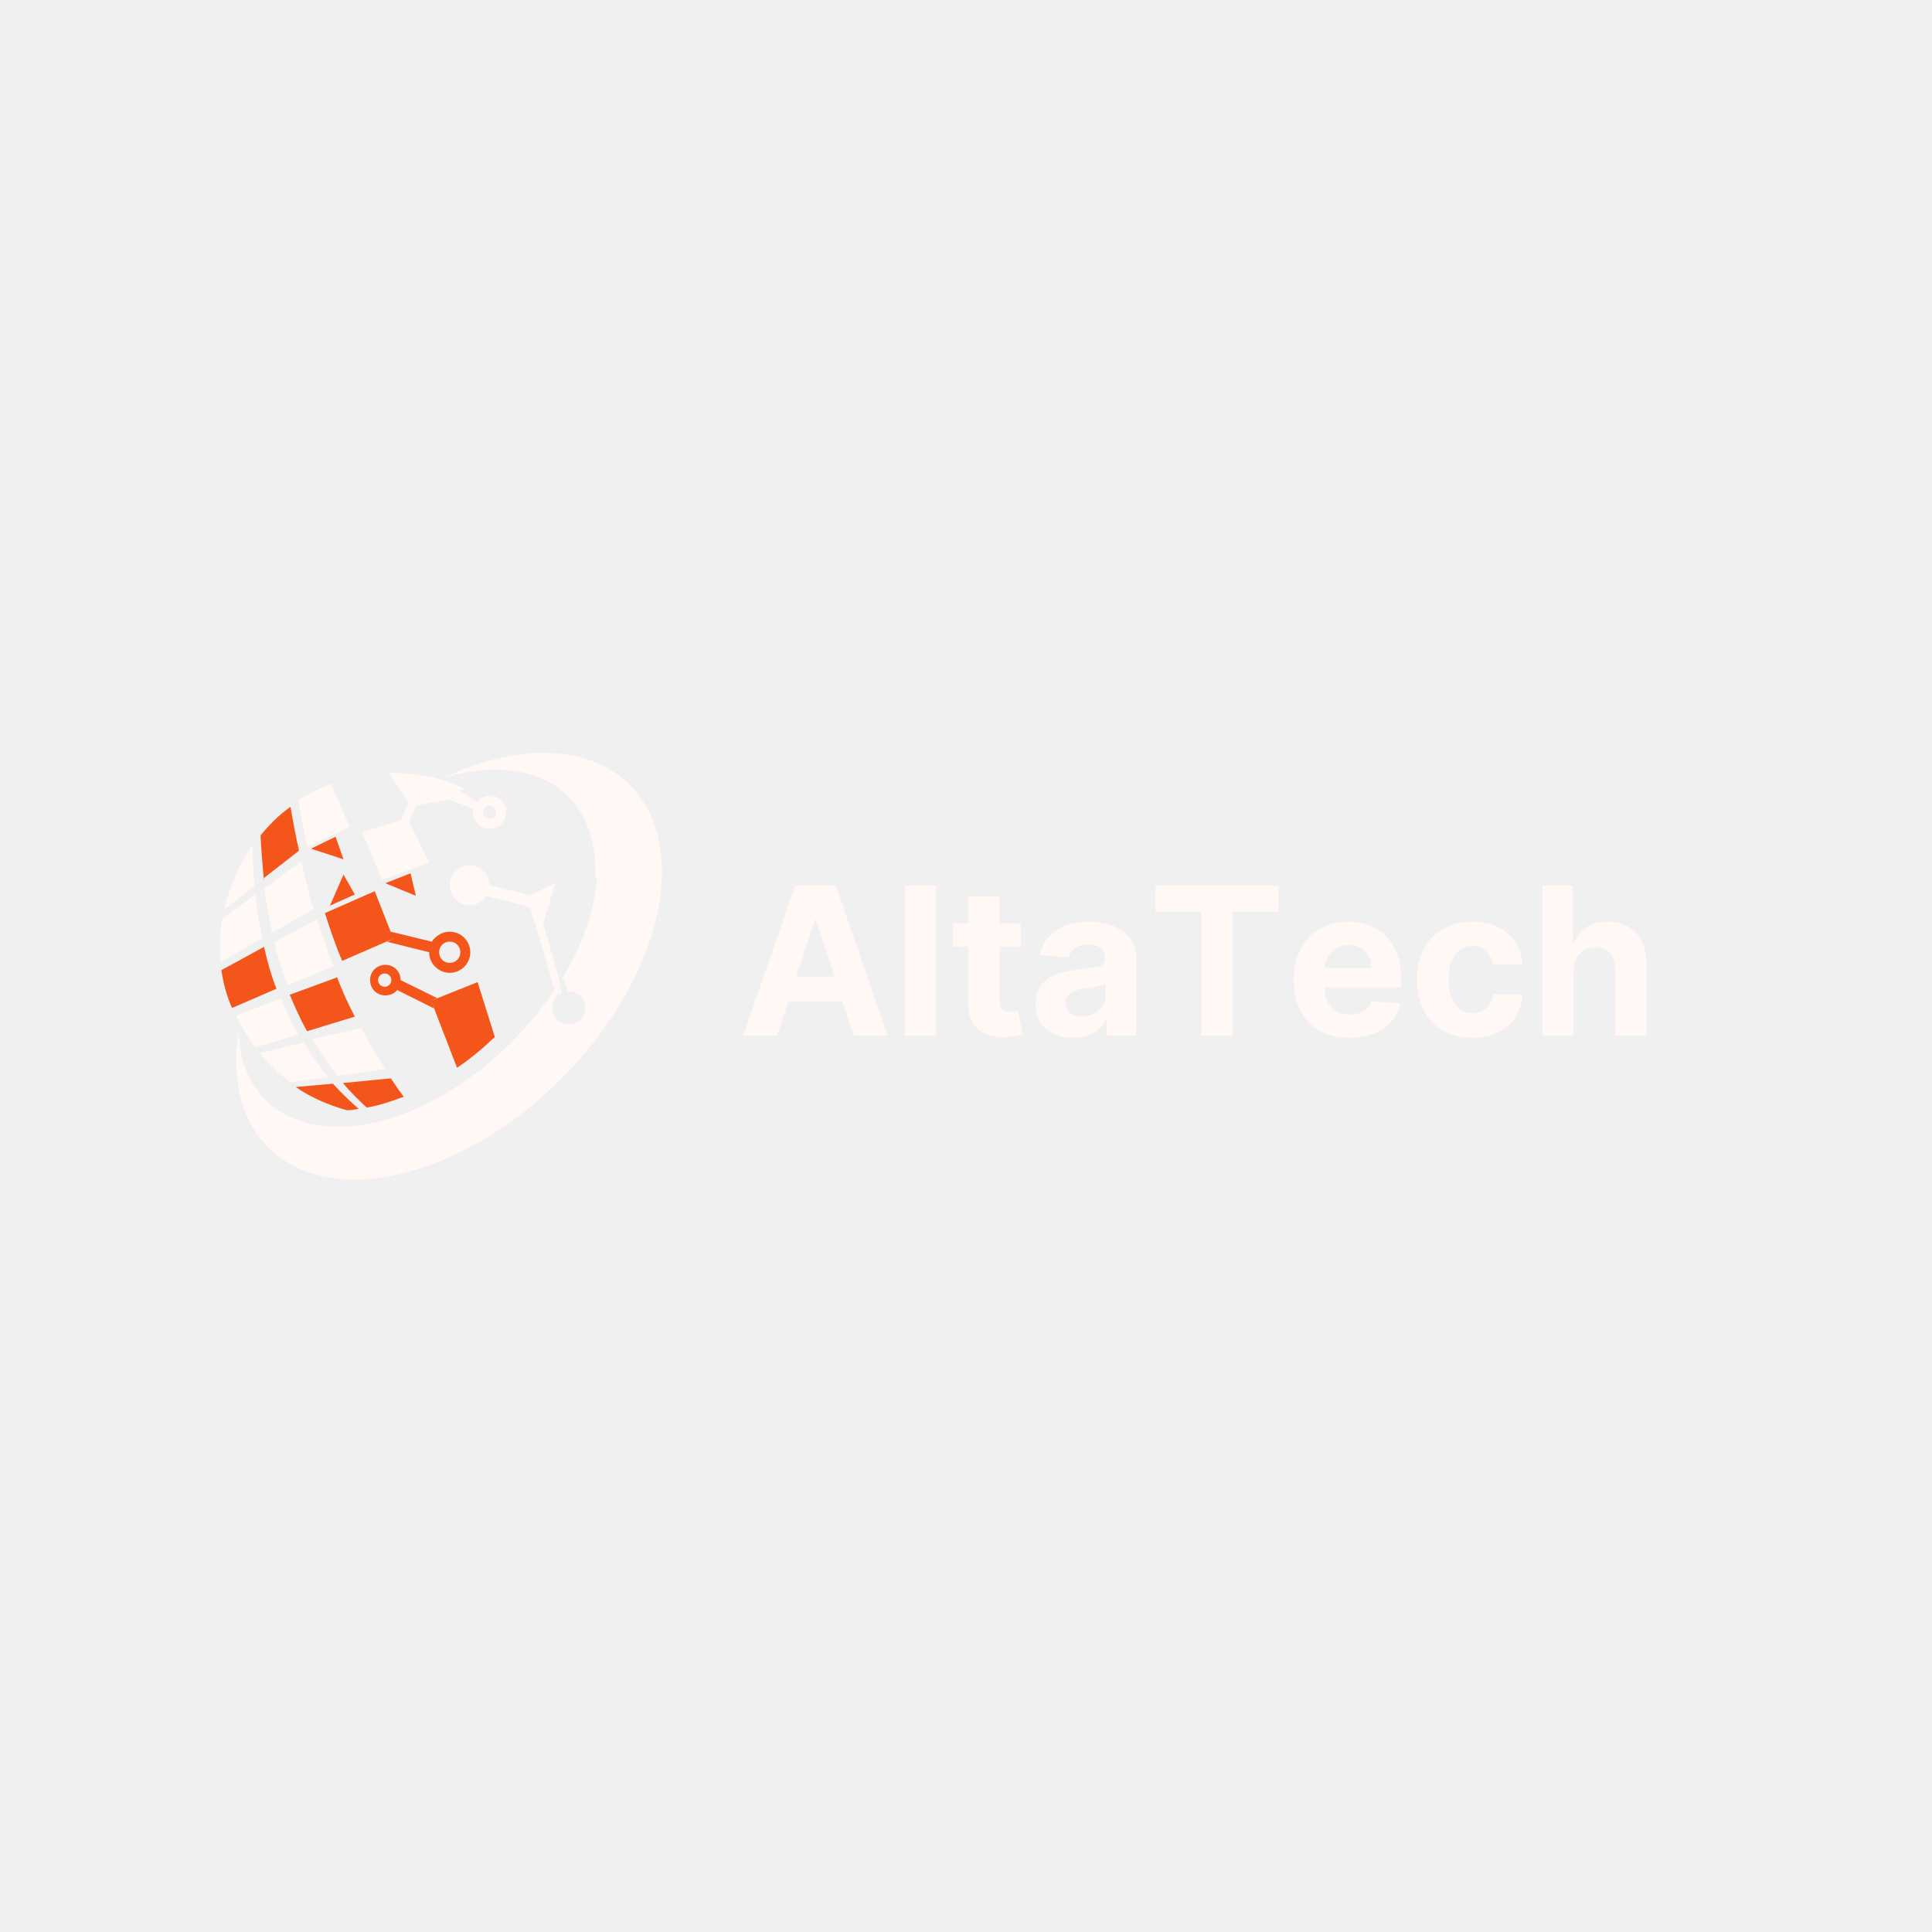
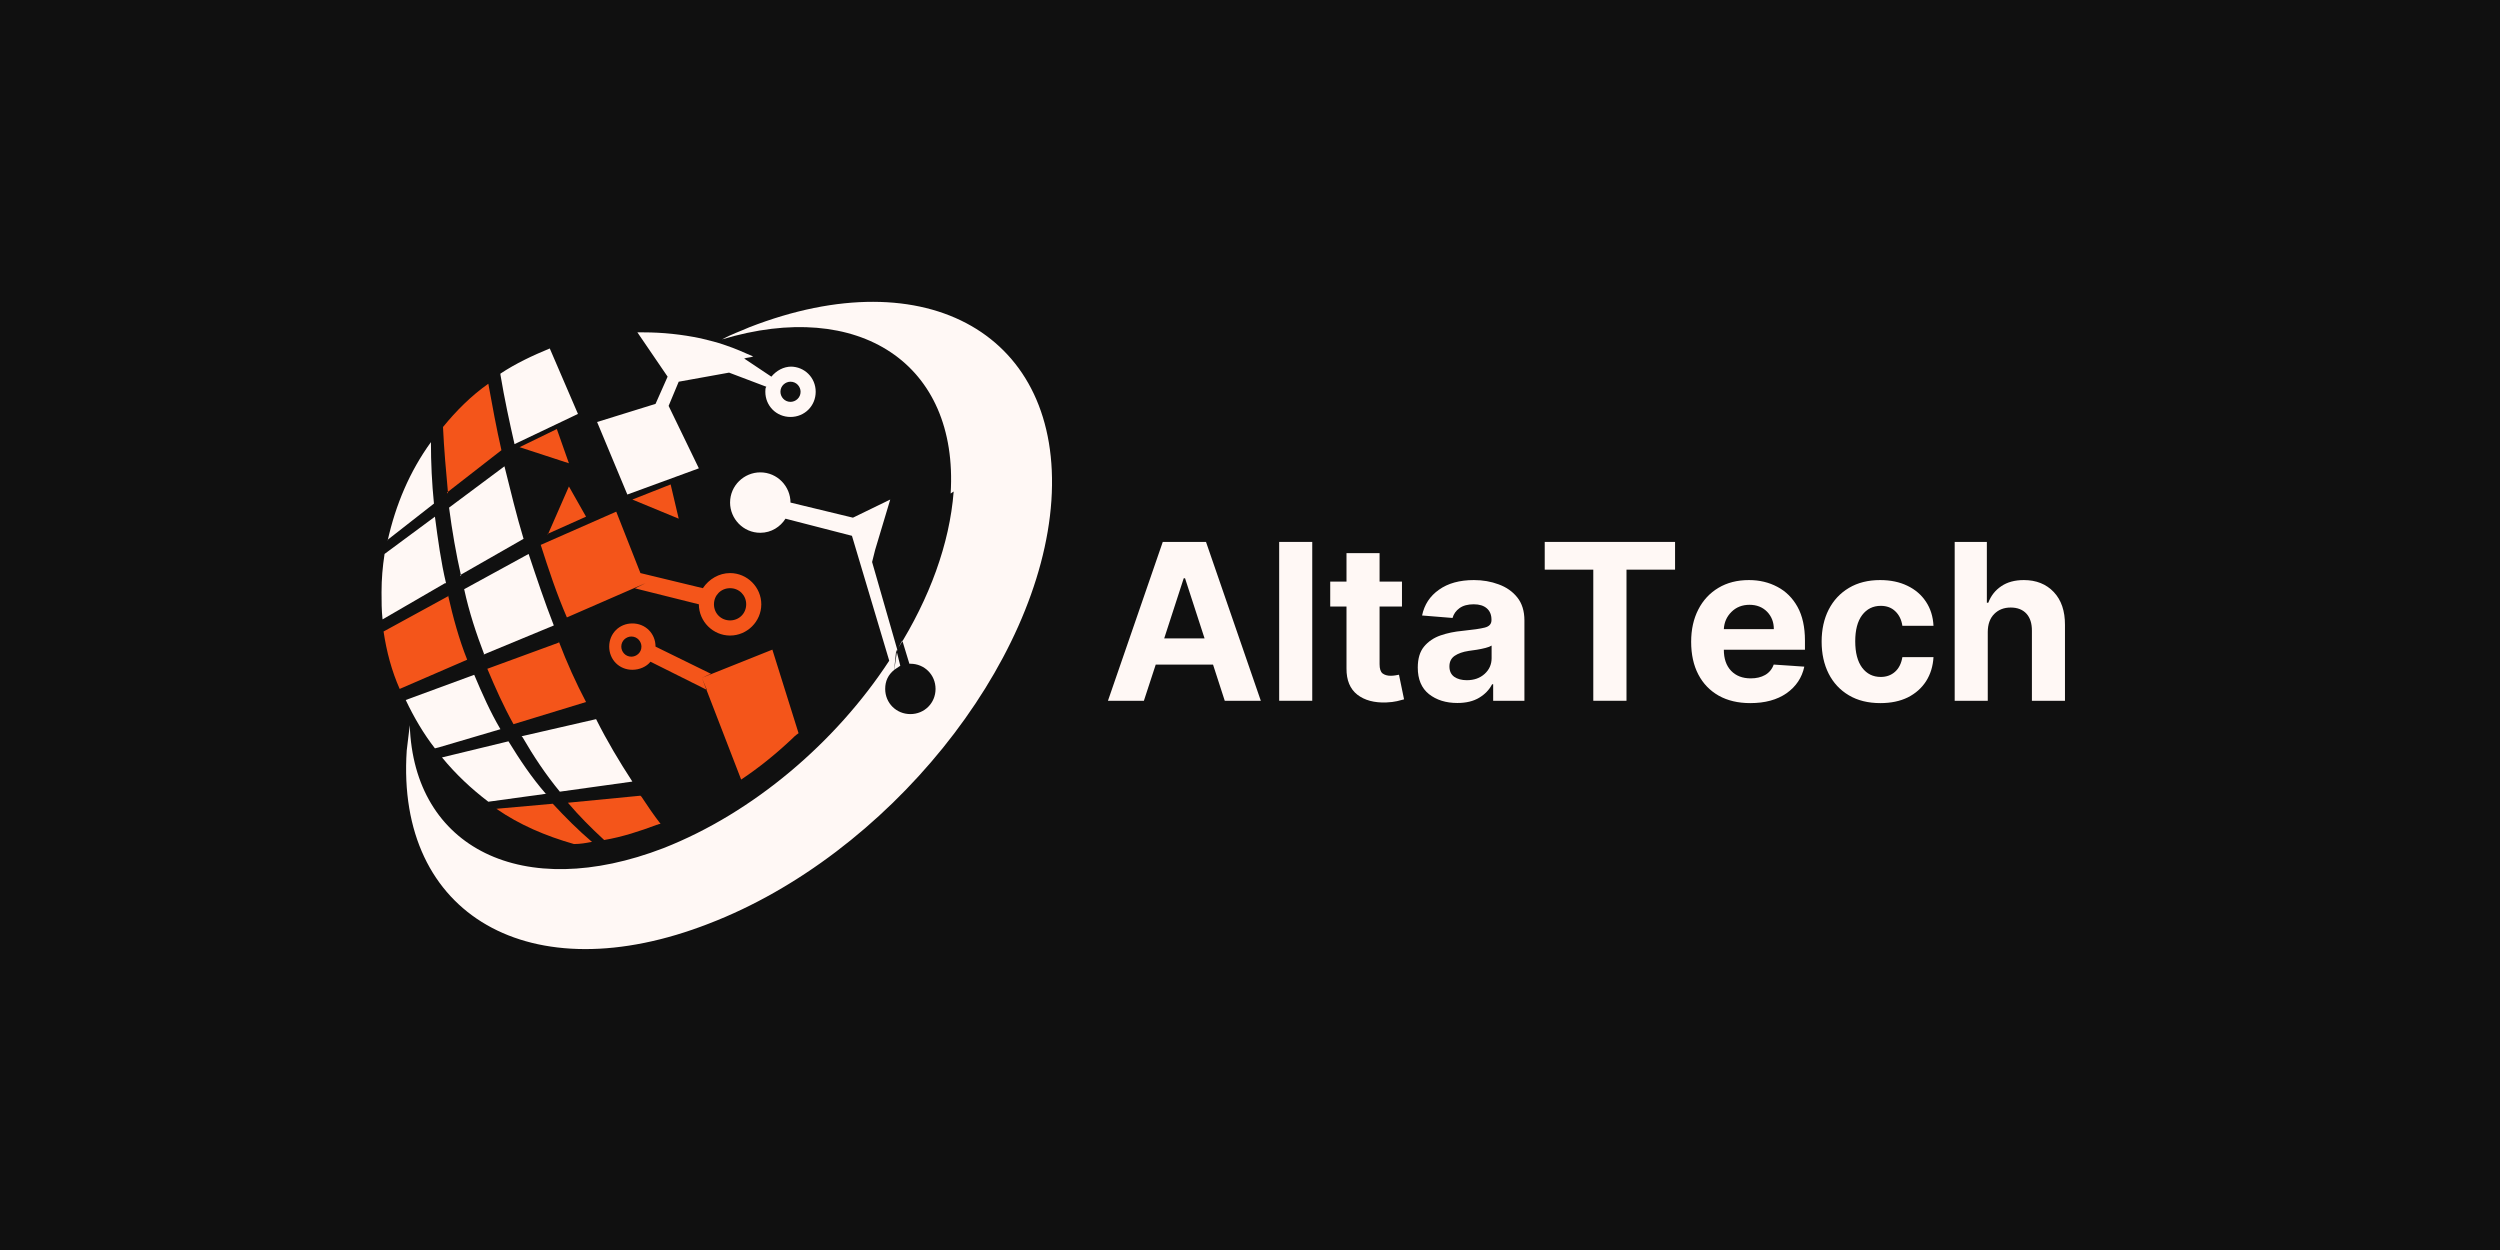
- <svg xmlns="http://www.w3.org/2000/svg" width="500" zoomAndPan="magnify" viewBox="0 0 375 375" height="500" preserveAspectRatio="xMidYMid meet" version="1.2">
+ <svg xmlns="http://www.w3.org/2000/svg" width="400" zoomAndPan="magnify" viewBox="0 0 300 150" height="200" preserveAspectRatio="xMidYMid meet" version="1.2">
  <defs>
-     <clipPath id="0f47303151">
-       <path d="M 45 146.047 L 129 146.047 L 129 229 L 45 229 Z M 45 146.047 " />
+     <clipPath id="721d9109ae">
+       <path d="M 48 36.133 L 127 36.133 L 127 114 L 48 114 Z M 48 36.133 " />
    </clipPath>
  </defs>
-   <g id="84b971a77c">
-     <g clip-rule="nonzero" clip-path="url(#0f47303151)">
-       <path style=" stroke:none;fill-rule:evenodd;fill:#fff8f5;fill-opacity:1;" d="M 115.895 170.398 C 115.379 177.102 112.805 184.059 108.68 190.629 L 105.461 179.418 L 105.848 177.875 L 107.777 171.43 L 103.012 173.75 L 95.023 171.816 C 95.023 169.758 93.348 167.953 91.156 167.953 C 89.098 167.953 87.293 169.629 87.293 171.816 C 87.293 173.879 88.969 175.684 91.156 175.684 C 92.574 175.684 93.734 174.91 94.379 173.879 L 102.883 176.07 L 107.648 192.047 C 100.82 202.484 90.254 211.504 78.789 216.012 C 60.75 222.969 46.836 216.012 46.32 200.293 C 46.191 201.453 46.062 202.484 45.934 203.516 C 44.516 224.645 61.781 234.566 84.586 225.676 C 107.391 216.914 126.977 192.562 128.395 171.559 C 129.812 150.43 112.547 140.508 89.742 149.398 C 88.582 149.914 87.422 150.301 86.262 150.945 C 103.785 145.66 116.539 154.035 115.508 170.656 Z M 108.68 190.629 C 108.938 190.242 109.066 189.855 109.324 189.469 L 110.227 192.434 C 110.227 192.434 110.355 192.434 110.355 192.434 C 112.16 192.434 113.578 193.852 113.578 195.652 C 113.578 197.457 112.16 198.875 110.355 198.875 C 108.551 198.875 107.133 197.457 107.133 195.652 C 107.133 194.625 107.52 193.852 108.293 193.207 Z M 108.293 193.207 Z M 108.293 193.207 Z M 108.293 193.207 Z M 108.293 193.207 Z M 108.293 193.207 Z M 108.293 193.207 Z M 108.293 193.207 Z M 108.293 193.207 Z M 108.293 193.207 Z M 108.293 193.207 Z M 108.293 193.207 Z M 108.293 193.207 Z M 108.293 193.207 Z M 108.293 193.207 Z M 108.293 193.207 Z M 108.293 193.207 Z M 108.293 193.207 Z M 108.293 193.207 Z M 108.293 193.207 Z M 108.293 193.207 Z M 108.293 193.207 Z M 108.293 193.207 Z M 108.293 193.207 L 109.066 192.691 L 108.551 190.629 L 108.293 193.078 Z M 108.293 193.207 Z M 110.098 192.562 Z M 109.969 192.562 C 109.969 192.562 109.969 192.562 109.84 192.562 C 109.84 192.562 109.84 192.562 109.969 192.562 Z M 109.84 192.562 C 109.84 192.562 109.84 192.562 109.711 192.562 C 109.711 192.562 109.711 192.562 109.84 192.562 Z M 109.711 192.562 C 109.711 192.562 109.711 192.562 109.582 192.562 C 109.582 192.562 109.582 192.562 109.711 192.562 Z M 109.582 192.562 C 109.582 192.562 109.582 192.562 109.453 192.562 C 109.453 192.562 109.453 192.562 109.582 192.562 Z M 109.453 192.562 C 109.453 192.562 109.453 192.562 109.324 192.562 Z M 109.324 192.562 C 109.324 192.562 109.324 192.562 109.195 192.562 C 109.195 192.562 109.195 192.562 109.324 192.562 Z M 109.195 192.562 C 109.195 192.562 109.195 192.562 109.066 192.562 C 109.066 192.562 109.066 192.562 109.195 192.562 Z M 109.066 192.562 C 109.066 192.562 109.066 192.562 108.938 192.562 C 108.938 192.562 108.938 192.562 109.066 192.562 Z M 108.938 192.562 C 108.938 192.562 108.938 192.562 108.809 192.562 C 108.809 192.562 108.809 192.562 108.938 192.562 Z M 108.809 192.562 C 108.809 192.562 108.809 192.562 108.68 192.562 Z M 108.809 192.562 " />
+   <g id="d0834a78dc">
+     <rect x="0" width="300" y="0" height="150" style="fill:#ffffff;fill-opacity:1;stroke:none;" />
+     <rect x="0" width="300" y="0" height="150" style="fill:#101010;fill-opacity:1;stroke:none;" />
+     <g clip-rule="nonzero" clip-path="url(#721d9109ae)">
+       <path style=" stroke:none;fill-rule:evenodd;fill:#fff8f5;fill-opacity:1;" d="M 114.441 58.98 C 113.957 65.266 111.543 71.793 107.672 77.957 L 104.652 67.441 L 105.016 65.988 L 106.828 59.945 L 102.355 62.121 L 94.859 60.309 C 94.859 58.375 93.289 56.684 91.234 56.684 C 89.301 56.684 87.609 58.254 87.609 60.309 C 87.609 62.242 89.18 63.934 91.234 63.934 C 92.562 63.934 93.652 63.211 94.258 62.242 L 102.234 64.297 L 106.707 79.285 C 100.301 89.078 90.391 97.539 79.633 101.77 C 62.711 108.293 49.656 101.77 49.172 87.02 C 49.051 88.109 48.93 89.078 48.809 90.043 C 47.48 109.867 63.676 119.172 85.07 110.832 C 106.465 102.613 124.836 79.77 126.168 60.066 C 127.496 40.246 111.301 30.938 89.906 39.277 C 88.816 39.762 87.73 40.125 86.641 40.727 C 103.082 35.773 115.047 43.629 114.078 59.223 Z M 107.672 77.957 C 107.914 77.594 108.035 77.23 108.277 76.867 L 109.125 79.648 C 109.125 79.648 109.246 79.648 109.246 79.648 C 110.938 79.648 112.266 80.977 112.266 82.672 C 112.266 84.363 110.938 85.691 109.246 85.691 C 107.551 85.691 106.223 84.363 106.223 82.672 C 106.223 81.703 106.586 80.977 107.312 80.375 Z M 107.312 80.375 Z M 107.312 80.375 Z M 107.312 80.375 Z M 107.312 80.375 Z M 107.312 80.375 Z M 107.312 80.375 Z M 107.312 80.375 Z M 107.312 80.375 Z M 107.312 80.375 Z M 107.312 80.375 Z M 107.312 80.375 Z M 107.312 80.375 Z M 107.312 80.375 Z M 107.312 80.375 Z M 107.312 80.375 Z M 107.312 80.375 Z M 107.312 80.375 Z M 107.312 80.375 Z M 107.312 80.375 Z M 107.312 80.375 Z M 107.312 80.375 Z M 107.312 80.375 Z M 107.312 80.375 L 108.035 79.891 L 107.551 77.957 L 107.312 80.254 Z M 107.312 80.375 Z M 109.004 79.77 Z M 108.883 79.77 C 108.883 79.77 108.883 79.77 108.762 79.77 C 108.762 79.77 108.762 79.77 108.883 79.77 Z M 108.762 79.77 C 108.762 79.77 108.762 79.77 108.641 79.77 C 108.641 79.77 108.641 79.77 108.762 79.77 Z M 108.641 79.77 C 108.641 79.77 108.641 79.77 108.52 79.77 C 108.52 79.77 108.52 79.77 108.641 79.77 Z M 108.52 79.77 C 108.52 79.77 108.52 79.77 108.398 79.77 C 108.398 79.77 108.398 79.77 108.52 79.77 Z M 108.398 79.77 C 108.398 79.77 108.398 79.77 108.277 79.77 Z M 108.277 79.77 C 108.277 79.77 108.277 79.77 108.156 79.77 C 108.156 79.77 108.156 79.77 108.277 79.77 Z M 108.156 79.77 C 108.156 79.77 108.156 79.77 108.035 79.77 C 108.035 79.77 108.035 79.77 108.156 79.77 Z M 108.035 79.77 C 108.035 79.77 108.035 79.77 107.914 79.77 C 107.914 79.77 107.914 79.77 108.035 79.77 Z M 107.914 79.77 C 107.914 79.77 107.914 79.77 107.793 79.77 C 107.793 79.77 107.793 79.77 107.914 79.77 Z M 107.793 79.77 C 107.793 79.77 107.793 79.77 107.672 79.77 Z M 107.793 79.77 " />
    </g>
-     <path style=" stroke:none;fill-rule:evenodd;fill:#fff8f5;fill-opacity:1;" d="M 63.715 209.055 C 61.91 206.992 60.363 204.672 58.945 202.355 L 50.441 204.414 C 52.246 206.605 54.18 208.41 56.371 210.086 L 63.844 209.055 Z M 95.023 156.355 C 95.797 156.355 96.312 157 96.312 157.645 C 96.312 158.418 95.668 158.934 95.023 158.934 C 94.25 158.934 93.734 158.289 93.734 157.645 C 93.734 156.871 94.379 156.355 95.023 156.355 Z M 95.023 154.422 C 96.828 154.422 98.246 155.84 98.246 157.645 C 98.246 159.449 96.828 160.867 95.023 160.867 C 93.219 160.867 91.801 159.449 91.801 157.645 C 91.801 157.387 91.801 157.129 91.93 157 L 87.164 155.195 L 80.723 156.355 L 79.434 159.449 L 83.297 167.438 L 74.148 170.785 L 70.285 161.512 L 77.758 159.191 L 79.305 155.711 L 75.438 150.043 C 75.695 150.043 75.953 150.043 76.211 150.043 C 78.66 150.043 81.109 150.301 83.555 150.816 C 84.586 151.074 85.746 151.332 86.777 151.719 C 87.938 152.105 89.098 152.621 90.254 153.133 C 89.871 153.262 89.484 153.262 89.098 153.391 L 92.574 155.711 C 93.219 154.938 94.121 154.422 95.152 154.422 Z M 57.914 155.453 C 58.43 158.547 59.074 161.512 59.719 164.344 L 67.836 160.48 L 64.23 152.105 C 62.039 153.008 59.848 154.035 57.914 155.324 Z M 43.484 176.586 L 49.41 171.945 C 49.152 169.371 49.023 166.793 49.023 164.086 C 46.32 167.824 44.516 172.074 43.484 176.715 Z M 50.957 182.125 C 50.312 179.418 49.926 176.586 49.539 173.621 L 43.098 178.387 C 42.84 180.062 42.711 181.609 42.711 183.285 C 42.711 184.445 42.711 185.605 42.84 186.766 L 50.828 182.125 Z M 52.762 181.094 L 60.879 176.457 C 59.977 173.492 59.203 170.27 58.43 167.18 L 51.344 172.461 C 51.73 175.426 52.246 178.387 52.891 181.223 Z M 55.727 191.273 L 64.746 187.535 C 63.586 184.574 62.555 181.48 61.523 178.387 L 53.277 182.898 C 53.922 185.863 54.824 188.566 55.855 191.273 Z M 45.805 197.07 C 46.836 199.262 48.121 201.453 49.539 203.258 L 50.055 203.129 L 57.914 200.809 C 56.625 198.617 55.598 196.297 54.566 193.852 Z M 60.75 201.84 C 62.168 204.285 63.715 206.605 65.516 208.797 L 74.793 207.508 C 73.121 204.93 71.574 202.355 70.156 199.52 L 60.621 201.711 Z M 60.75 201.84 " />
-     <path style=" stroke:none;fill-rule:evenodd;fill:#f4551a;fill-opacity:1;" d="M 51.086 170.527 L 58.043 165.117 C 57.398 162.281 56.883 159.449 56.371 156.613 C 54.18 158.16 52.246 160.094 50.57 162.152 C 50.699 164.988 50.957 167.824 51.215 170.656 Z M 84.844 193.723 L 77.758 190.242 C 77.758 188.566 76.469 187.277 74.793 187.277 C 73.121 187.277 71.832 188.566 71.832 190.242 C 71.832 191.918 73.121 193.207 74.793 193.207 C 75.695 193.207 76.598 192.82 77.113 192.176 L 84.328 195.781 L 83.684 194.238 L 88.711 207.25 C 91.027 205.703 93.09 204.027 95.152 202.098 C 95.41 201.84 95.668 201.582 96.055 201.324 L 92.703 190.629 L 83.684 194.238 Z M 75.051 182.77 L 83.297 184.832 C 83.297 187.02 85.102 188.824 87.293 188.824 C 89.484 188.824 91.285 187.02 91.285 184.832 C 91.285 182.641 89.484 180.836 87.293 180.836 C 85.875 180.836 84.586 181.609 83.812 182.77 L 75.824 180.836 L 72.734 172.977 L 63.07 177.23 C 64.102 180.449 65.129 183.543 66.418 186.508 L 76.469 182.125 L 75.18 182.77 Z M 87.293 186.891 C 86.133 186.891 85.23 185.992 85.23 184.832 C 85.23 183.672 86.133 182.77 87.293 182.77 C 88.453 182.77 89.355 183.672 89.355 184.832 C 89.355 185.992 88.453 186.891 87.293 186.891 Z M 74.664 188.953 C 75.438 188.953 75.953 189.598 75.953 190.242 C 75.953 191.016 75.309 191.531 74.664 191.531 C 73.891 191.531 73.375 190.887 73.375 190.242 C 73.375 189.469 74.02 188.953 74.664 188.953 Z M 69.641 215.238 C 67.836 213.691 66.16 212.02 64.617 210.344 L 57.398 210.988 C 60.363 213.047 63.715 214.465 67.32 215.496 C 68.094 215.496 68.867 215.367 69.512 215.238 Z M 75.824 209.312 L 66.547 210.215 C 67.965 211.891 69.512 213.434 71.188 214.98 C 73.504 214.594 75.824 213.82 77.887 213.047 C 78.016 213.047 78.145 212.918 78.402 212.918 C 77.5 211.762 76.727 210.602 75.953 209.441 Z M 66.676 166.793 L 65.129 162.41 L 60.363 164.73 Z M 74.793 171.43 L 80.723 173.879 L 79.691 169.5 Z M 63.973 175.812 L 68.867 173.621 L 66.676 169.758 L 63.973 175.941 Z M 65.387 189.727 L 56.242 193.078 C 57.27 195.523 58.301 197.844 59.59 200.164 L 68.867 197.328 C 67.578 194.883 66.418 192.305 65.387 189.598 Z M 51.215 183.801 L 42.969 188.309 C 43.355 190.887 44 193.336 45.031 195.652 L 53.664 191.918 C 52.633 189.34 51.859 186.508 51.215 183.672 Z M 51.215 183.801 " />
+     <path style=" stroke:none;fill-rule:evenodd;fill:#fff8f5;fill-opacity:1;" d="M 65.488 95.242 C 63.797 93.309 62.348 91.133 61.016 88.957 L 53.039 90.891 C 54.73 92.945 56.543 94.637 58.598 96.207 L 65.609 95.242 Z M 94.859 45.805 C 95.586 45.805 96.07 46.41 96.07 47.012 C 96.07 47.738 95.465 48.223 94.859 48.223 C 94.137 48.223 93.652 47.617 93.652 47.012 C 93.652 46.289 94.258 45.805 94.859 45.805 Z M 94.859 43.992 C 96.555 43.992 97.883 45.32 97.883 47.012 C 97.883 48.707 96.555 50.035 94.859 50.035 C 93.168 50.035 91.84 48.707 91.84 47.012 C 91.84 46.77 91.84 46.531 91.961 46.41 L 87.488 44.715 L 81.445 45.805 L 80.234 48.707 L 83.863 56.199 L 75.281 59.344 L 71.652 50.641 L 78.664 48.465 L 80.113 45.199 L 76.488 39.883 C 76.73 39.883 76.973 39.883 77.215 39.883 C 79.512 39.883 81.809 40.125 84.102 40.605 C 85.07 40.848 86.156 41.09 87.125 41.453 C 88.215 41.816 89.301 42.301 90.391 42.781 C 90.027 42.902 89.664 42.902 89.301 43.023 L 92.562 45.199 C 93.168 44.477 94.016 43.992 94.98 43.992 Z M 60.051 44.957 C 60.535 47.859 61.137 50.641 61.742 53.297 L 69.355 49.672 L 65.973 41.816 C 63.918 42.66 61.863 43.629 60.051 44.836 Z M 46.512 64.781 L 52.074 60.43 C 51.832 58.012 51.711 55.594 51.711 53.055 C 49.172 56.562 47.48 60.551 46.512 64.902 Z M 53.523 69.98 C 52.918 67.441 52.555 64.781 52.191 62 L 46.148 66.473 C 45.906 68.043 45.785 69.496 45.785 71.066 C 45.785 72.152 45.785 73.242 45.906 74.328 L 53.402 69.98 Z M 55.215 69.012 L 62.828 64.66 C 61.984 61.879 61.258 58.859 60.535 55.957 L 53.887 60.914 C 54.25 63.691 54.73 66.473 55.336 69.133 Z M 57.996 78.559 L 66.457 75.055 C 65.367 72.273 64.402 69.375 63.434 66.473 L 55.699 70.703 C 56.305 73.484 57.148 76.023 58.117 78.559 Z M 48.688 84 C 49.656 86.055 50.863 88.109 52.191 89.801 L 52.676 89.68 L 60.051 87.504 C 58.84 85.449 57.875 83.273 56.906 80.977 Z M 62.711 88.473 C 64.039 90.77 65.488 92.945 67.18 95 L 75.883 93.789 C 74.312 91.371 72.863 88.957 71.531 86.297 L 62.59 88.352 Z M 62.711 88.473 " />
+     <path style=" stroke:none;fill-rule:evenodd;fill:#f4551a;fill-opacity:1;" d="M 53.645 59.102 L 60.172 54.023 C 59.566 51.363 59.082 48.707 58.598 46.047 C 56.543 47.496 54.73 49.309 53.16 51.242 C 53.281 53.902 53.523 56.562 53.766 59.223 Z M 85.312 80.855 L 78.664 77.594 C 78.664 76.023 77.457 74.812 75.883 74.812 C 74.312 74.812 73.105 76.023 73.105 77.594 C 73.105 79.164 74.312 80.375 75.883 80.375 C 76.73 80.375 77.578 80.012 78.059 79.406 L 84.828 82.789 L 84.223 81.34 L 88.938 93.547 C 91.113 92.098 93.047 90.527 94.98 88.715 C 95.223 88.473 95.465 88.23 95.828 87.988 L 92.684 77.957 L 84.223 81.34 Z M 76.125 70.582 L 83.863 72.516 C 83.863 74.57 85.555 76.266 87.609 76.266 C 89.664 76.266 91.355 74.57 91.355 72.516 C 91.355 70.461 89.664 68.77 87.609 68.77 C 86.277 68.77 85.07 69.496 84.344 70.582 L 76.852 68.77 L 73.949 61.398 L 64.887 65.387 C 65.852 68.406 66.82 71.309 68.027 74.09 L 77.457 69.98 L 76.246 70.582 Z M 87.609 74.449 C 86.52 74.449 85.676 73.605 85.676 72.516 C 85.676 71.43 86.52 70.582 87.609 70.582 C 88.695 70.582 89.543 71.43 89.543 72.516 C 89.543 73.605 88.695 74.449 87.609 74.449 Z M 75.762 76.383 C 76.488 76.383 76.973 76.988 76.973 77.594 C 76.973 78.32 76.367 78.801 75.762 78.801 C 75.039 78.801 74.555 78.199 74.555 77.594 C 74.555 76.867 75.16 76.383 75.762 76.383 Z M 71.051 101.043 C 69.355 99.594 67.785 98.02 66.336 96.449 L 59.566 97.055 C 62.348 98.988 65.488 100.316 68.875 101.285 C 69.598 101.285 70.324 101.164 70.93 101.043 Z M 76.852 95.484 L 68.148 96.328 C 69.477 97.898 70.93 99.352 72.5 100.801 C 74.676 100.438 76.852 99.715 78.785 98.988 C 78.906 98.988 79.027 98.867 79.27 98.867 C 78.422 97.777 77.695 96.691 76.973 95.602 Z M 68.27 55.594 L 66.82 51.484 L 62.348 53.66 Z M 75.883 59.945 L 81.445 62.242 L 80.477 58.133 Z M 65.73 64.055 L 70.324 62 L 68.27 58.375 L 65.73 64.176 Z M 67.059 77.109 L 58.48 80.254 C 59.445 82.551 60.414 84.727 61.621 86.902 L 70.324 84.242 C 69.117 81.945 68.027 79.527 67.059 76.988 Z M 53.766 71.551 L 46.027 75.781 C 46.391 78.199 46.996 80.496 47.961 82.672 L 56.062 79.164 C 55.094 76.746 54.367 74.09 53.766 71.43 Z M 53.766 71.551 " />
    <g style="fill:#fff8f5;fill-opacity:1;">
-       <g transform="translate(143.3173, 201)">
-         <path style="stroke:none" d="M 7.547 0 L 0.953 0 L 11 -29.094 L 18.922 -29.094 L 28.953 0 L 22.359 0 L 20.203 -6.641 L 9.703 -6.641 Z M 11.266 -11.438 L 18.656 -11.438 L 15.078 -22.438 L 14.844 -22.438 Z M 11.266 -11.438 " />
+       <g transform="translate(132.3291, 84.0923)">
+         <path style="stroke:none" d="M 4.938 0 L 0.625 0 L 7.203 -19.062 L 12.391 -19.062 L 18.969 0 L 14.641 0 L 13.234 -4.344 L 6.359 -4.344 Z M 7.375 -7.484 L 12.219 -7.484 L 9.875 -14.703 L 9.719 -14.703 Z M 7.375 -7.484 " />
      </g>
    </g>
    <g style="fill:#fff8f5;fill-opacity:1;">
-       <g transform="translate(173.2292, 201)">
-         <path style="stroke:none" d="M 8.469 -29.094 L 8.469 0 L 2.422 0 L 2.422 -29.094 Z M 8.469 -29.094 " />
+       <g transform="translate(151.9225, 84.0923)">
+         <path style="stroke:none" d="M 5.547 -19.062 L 5.547 0 L 1.578 0 L 1.578 -19.062 Z M 5.547 -19.062 " />
      </g>
    </g>
    <g style="fill:#fff8f5;fill-opacity:1;">
-       <g transform="translate(184.1089, 201)">
-         <path style="stroke:none" d="M 14.016 -21.812 L 14.016 -17.266 L 9.922 -17.266 L 9.922 -6.703 C 9.922 -5.867 10.109 -5.305 10.484 -5.016 C 10.859 -4.723 11.348 -4.578 11.953 -4.578 C 12.242 -4.578 12.531 -4.602 12.812 -4.656 C 13.094 -4.707 13.312 -4.742 13.469 -4.766 L 14.422 -0.266 C 14.117 -0.172 13.691 -0.062 13.141 0.062 C 12.586 0.188 11.922 0.266 11.141 0.297 C 8.941 0.391 7.176 -0.082 5.844 -1.125 C 4.508 -2.176 3.848 -3.77 3.859 -5.906 L 3.859 -17.266 L 0.875 -17.266 L 0.875 -21.812 L 3.859 -21.812 L 3.859 -27.047 L 9.922 -27.047 L 9.922 -21.812 Z M 14.016 -21.812 " />
+       <g transform="translate(159.049, 84.0923)">
+         <path style="stroke:none" d="M 9.188 -14.297 L 9.188 -11.312 L 6.5 -11.312 L 6.5 -4.391 C 6.5 -3.848 6.617 -3.477 6.859 -3.281 C 7.109 -3.094 7.43 -3 7.828 -3 C 8.016 -3 8.203 -3.016 8.391 -3.047 C 8.578 -3.078 8.723 -3.102 8.828 -3.125 L 9.438 -0.172 C 9.238 -0.109 8.957 -0.035 8.594 0.047 C 8.238 0.129 7.805 0.18 7.297 0.203 C 5.859 0.254 4.703 -0.055 3.828 -0.734 C 2.953 -1.422 2.52 -2.469 2.531 -3.875 L 2.531 -11.312 L 0.578 -11.312 L 0.578 -14.297 L 2.531 -14.297 L 2.531 -17.719 L 6.5 -17.719 L 6.5 -14.297 Z M 9.188 -14.297 " />
      </g>
    </g>
    <g style="fill:#fff8f5;fill-opacity:1;">
-       <g transform="translate(199.6472, 201)">
-         <path style="stroke:none" d="M 8.641 0.406 C 6.555 0.406 4.828 -0.133 3.453 -1.219 C 2.078 -2.312 1.391 -3.938 1.391 -6.094 C 1.391 -7.719 1.77 -8.992 2.531 -9.922 C 3.301 -10.859 4.305 -11.539 5.547 -11.969 C 6.797 -12.395 8.145 -12.676 9.594 -12.812 C 11.477 -13 12.828 -13.195 13.641 -13.406 C 14.461 -13.613 14.875 -14.066 14.875 -14.766 L 14.875 -14.859 C 14.875 -15.754 14.594 -16.445 14.031 -16.938 C 13.469 -17.438 12.672 -17.688 11.641 -17.688 C 10.547 -17.688 9.676 -17.445 9.031 -16.969 C 8.383 -16.5 7.957 -15.898 7.75 -15.172 L 2.156 -15.625 C 2.57 -17.613 3.602 -19.191 5.25 -20.359 C 6.906 -21.523 9.039 -22.109 11.656 -22.109 C 13.281 -22.109 14.797 -21.848 16.203 -21.328 C 17.617 -20.816 18.758 -20.02 19.625 -18.938 C 20.488 -17.852 20.922 -16.445 20.922 -14.719 L 20.922 0 L 15.188 0 L 15.188 -3.031 L 15.016 -3.031 C 14.484 -2.008 13.688 -1.18 12.625 -0.547 C 11.57 0.086 10.242 0.406 8.641 0.406 Z M 10.375 -3.766 C 11.695 -3.766 12.785 -4.148 13.641 -4.922 C 14.492 -5.691 14.922 -6.648 14.922 -7.797 L 14.922 -10.109 C 14.68 -9.953 14.312 -9.812 13.812 -9.688 C 13.312 -9.562 12.781 -9.453 12.219 -9.359 C 11.656 -9.273 11.148 -9.203 10.703 -9.141 C 9.648 -8.984 8.797 -8.68 8.141 -8.234 C 7.492 -7.797 7.172 -7.148 7.172 -6.297 C 7.172 -5.461 7.473 -4.832 8.078 -4.406 C 8.68 -3.977 9.445 -3.766 10.375 -3.766 Z M 10.375 -3.766 " />
+       <g transform="translate(169.2271, 84.0923)">
+         <path style="stroke:none" d="M 5.656 0.266 C 4.289 0.266 3.156 -0.086 2.25 -0.797 C 1.352 -1.516 0.906 -2.578 0.906 -3.984 C 0.906 -5.055 1.156 -5.895 1.656 -6.5 C 2.164 -7.113 2.828 -7.562 3.641 -7.844 C 4.453 -8.125 5.332 -8.305 6.281 -8.391 C 7.52 -8.516 8.406 -8.645 8.938 -8.781 C 9.477 -8.914 9.75 -9.211 9.75 -9.672 L 9.75 -9.734 C 9.75 -10.316 9.562 -10.77 9.188 -11.094 C 8.82 -11.414 8.301 -11.578 7.625 -11.578 C 6.906 -11.578 6.332 -11.422 5.906 -11.109 C 5.488 -10.805 5.211 -10.414 5.078 -9.938 L 1.422 -10.234 C 1.691 -11.535 2.367 -12.566 3.453 -13.328 C 4.535 -14.098 5.93 -14.484 7.641 -14.484 C 8.703 -14.484 9.691 -14.312 10.609 -13.969 C 11.535 -13.633 12.281 -13.113 12.844 -12.406 C 13.414 -11.695 13.703 -10.773 13.703 -9.641 L 13.703 0 L 9.953 0 L 9.953 -1.984 L 9.828 -1.984 C 9.484 -1.316 8.961 -0.773 8.266 -0.359 C 7.578 0.055 6.707 0.266 5.656 0.266 Z M 6.797 -2.469 C 7.66 -2.469 8.367 -2.719 8.922 -3.219 C 9.484 -3.727 9.766 -4.359 9.766 -5.109 L 9.766 -6.625 C 9.609 -6.52 9.367 -6.426 9.047 -6.344 C 8.723 -6.258 8.375 -6.188 8 -6.125 C 7.633 -6.07 7.305 -6.023 7.016 -5.984 C 6.316 -5.879 5.754 -5.68 5.328 -5.391 C 4.91 -5.098 4.703 -4.676 4.703 -4.125 C 4.703 -3.57 4.895 -3.156 5.281 -2.875 C 5.676 -2.602 6.18 -2.469 6.797 -2.469 Z M 6.797 -2.469 " />
      </g>
    </g>
    <g style="fill:#fff8f5;fill-opacity:1;">
-       <g transform="translate(222.8552, 201)">
-         <path style="stroke:none" d="M 1.422 -24.016 L 1.422 -29.094 L 25.312 -29.094 L 25.312 -24.016 L 16.406 -24.016 L 16.406 0 L 10.328 0 L 10.328 -24.016 Z M 1.422 -24.016 " />
+       <g transform="translate(184.4292, 84.0923)">
+         <path style="stroke:none" d="M 0.938 -15.734 L 0.938 -19.062 L 16.578 -19.062 L 16.578 -15.734 L 10.75 -15.734 L 10.75 0 L 6.766 0 L 6.766 -15.734 Z M 0.938 -15.734 " />
      </g>
    </g>
    <g style="fill:#fff8f5;fill-opacity:1;">
-       <g transform="translate(249.5856, 201)">
-         <path style="stroke:none" d="M 12.359 0.422 C 10.117 0.422 8.188 -0.031 6.562 -0.938 C 4.945 -1.852 3.703 -3.148 2.828 -4.828 C 1.961 -6.516 1.531 -8.508 1.531 -10.812 C 1.531 -13.051 1.961 -15.02 2.828 -16.719 C 3.703 -18.414 4.93 -19.738 6.516 -20.688 C 8.109 -21.633 9.973 -22.109 12.109 -22.109 C 14.035 -22.109 15.77 -21.695 17.312 -20.875 C 18.863 -20.062 20.094 -18.832 21 -17.188 C 21.914 -15.551 22.375 -13.492 22.375 -11.016 L 22.375 -9.359 L 7.516 -9.359 L 7.516 -9.344 C 7.516 -7.719 7.957 -6.438 8.844 -5.5 C 9.738 -4.562 10.941 -4.094 12.453 -4.094 C 13.473 -4.094 14.348 -4.305 15.078 -4.734 C 15.816 -5.16 16.336 -5.789 16.641 -6.625 L 22.25 -6.25 C 21.82 -4.219 20.738 -2.598 19 -1.391 C 17.27 -0.18 15.055 0.422 12.359 0.422 Z M 7.516 -13.109 L 16.672 -13.109 C 16.66 -14.41 16.242 -15.477 15.422 -16.312 C 14.598 -17.156 13.531 -17.578 12.219 -17.578 C 10.875 -17.578 9.77 -17.141 8.906 -16.266 C 8.039 -15.398 7.578 -14.348 7.516 -13.109 Z M 7.516 -13.109 " />
+       <g transform="translate(201.9385, 84.0923)">
+         <path style="stroke:none" d="M 8.094 0.281 C 6.633 0.281 5.375 -0.016 4.312 -0.609 C 3.25 -1.211 2.43 -2.062 1.859 -3.156 C 1.285 -4.258 1 -5.566 1 -7.078 C 1 -8.547 1.285 -9.836 1.859 -10.953 C 2.43 -12.066 3.234 -12.93 4.266 -13.547 C 5.305 -14.172 6.531 -14.484 7.938 -14.484 C 9.195 -14.484 10.332 -14.211 11.344 -13.672 C 12.363 -13.141 13.172 -12.336 13.766 -11.266 C 14.359 -10.191 14.656 -8.844 14.656 -7.219 L 14.656 -6.125 L 4.922 -6.125 C 4.922 -5.051 5.211 -4.207 5.797 -3.594 C 6.379 -2.988 7.164 -2.688 8.156 -2.688 C 8.82 -2.688 9.395 -2.82 9.875 -3.094 C 10.363 -3.375 10.707 -3.789 10.906 -4.344 L 14.578 -4.094 C 14.297 -2.77 13.586 -1.707 12.453 -0.906 C 11.316 -0.113 9.863 0.281 8.094 0.281 Z M 4.922 -8.594 L 10.922 -8.594 C 10.922 -9.438 10.648 -10.133 10.109 -10.688 C 9.566 -11.238 8.863 -11.516 8 -11.516 C 7.125 -11.516 6.398 -11.227 5.828 -10.656 C 5.266 -10.094 4.961 -9.406 4.922 -8.594 Z M 4.922 -8.594 " />
      </g>
    </g>
    <g style="fill:#fff8f5;fill-opacity:1;">
-       <g transform="translate(273.4896, 201)">
-         <path style="stroke:none" d="M 12.266 0.422 C 10.035 0.422 8.117 -0.051 6.516 -1 C 4.91 -1.945 3.676 -3.27 2.812 -4.969 C 1.957 -6.664 1.531 -8.617 1.531 -10.828 C 1.531 -13.055 1.961 -15.016 2.828 -16.703 C 3.703 -18.398 4.938 -19.723 6.531 -20.672 C 8.133 -21.629 10.039 -22.109 12.25 -22.109 C 14.145 -22.109 15.812 -21.758 17.25 -21.062 C 18.688 -20.375 19.816 -19.406 20.641 -18.156 C 21.473 -16.906 21.93 -15.438 22.016 -13.75 L 16.312 -13.75 C 16.145 -14.844 15.719 -15.723 15.031 -16.391 C 14.344 -17.055 13.445 -17.391 12.344 -17.391 C 10.938 -17.391 9.805 -16.82 8.953 -15.688 C 8.109 -14.562 7.688 -12.969 7.688 -10.906 C 7.688 -8.82 8.109 -7.207 8.953 -6.062 C 9.805 -4.926 10.938 -4.359 12.344 -4.359 C 13.383 -4.359 14.258 -4.672 14.969 -5.297 C 15.676 -5.93 16.125 -6.832 16.312 -8 L 22.016 -8 C 21.922 -6.332 21.469 -4.863 20.656 -3.594 C 19.852 -2.32 18.738 -1.332 17.312 -0.625 C 15.895 0.07 14.211 0.422 12.266 0.422 Z M 12.266 0.422 " />
+       <g transform="translate(217.5965, 84.0923)">
+         <path style="stroke:none" d="M 8.047 0.281 C 6.578 0.281 5.316 -0.031 4.266 -0.656 C 3.211 -1.281 2.406 -2.145 1.844 -3.25 C 1.281 -4.363 1 -5.645 1 -7.094 C 1 -8.551 1.281 -9.832 1.844 -10.938 C 2.414 -12.051 3.227 -12.922 4.281 -13.547 C 5.332 -14.172 6.578 -14.484 8.016 -14.484 C 9.266 -14.484 10.359 -14.254 11.297 -13.797 C 12.234 -13.348 12.973 -12.711 13.516 -11.891 C 14.066 -11.066 14.367 -10.102 14.422 -9 L 10.688 -9 C 10.582 -9.719 10.301 -10.297 9.844 -10.734 C 9.395 -11.172 8.812 -11.391 8.094 -11.391 C 7.164 -11.391 6.422 -11.02 5.859 -10.281 C 5.305 -9.539 5.031 -8.492 5.031 -7.141 C 5.031 -5.773 5.305 -4.719 5.859 -3.969 C 6.422 -3.227 7.164 -2.859 8.094 -2.859 C 8.77 -2.859 9.336 -3.062 9.797 -3.469 C 10.266 -3.883 10.562 -4.473 10.688 -5.234 L 14.422 -5.234 C 14.359 -4.141 14.062 -3.176 13.531 -2.344 C 13 -1.52 12.27 -0.875 11.344 -0.406 C 10.414 0.051 9.316 0.281 8.047 0.281 Z M 8.047 0.281 " />
      </g>
    </g>
    <g style="fill:#fff8f5;fill-opacity:1;">
-       <g transform="translate(296.9816, 201)">
-         <path style="stroke:none" d="M 8.469 -12.609 L 8.469 0 L 2.422 0 L 2.422 -29.094 L 8.297 -29.094 L 8.297 -17.969 L 8.547 -17.969 C 9.047 -19.258 9.844 -20.27 10.938 -21 C 12.031 -21.738 13.41 -22.109 15.078 -22.109 C 17.348 -22.109 19.172 -21.379 20.547 -19.922 C 21.93 -18.461 22.617 -16.453 22.609 -13.891 L 22.609 0 L 16.562 0 L 16.562 -12.812 C 16.57 -14.156 16.234 -15.203 15.547 -15.953 C 14.859 -16.703 13.898 -17.078 12.672 -17.078 C 11.441 -17.078 10.438 -16.688 9.656 -15.906 C 8.875 -15.125 8.477 -14.023 8.469 -12.609 Z M 8.469 -12.609 " />
+       <g transform="translate(232.9846, 84.0923)">
+         <path style="stroke:none" d="M 5.547 -8.266 L 5.547 0 L 1.578 0 L 1.578 -19.062 L 5.438 -19.062 L 5.438 -11.766 L 5.609 -11.766 C 5.93 -12.609 6.453 -13.27 7.172 -13.75 C 7.891 -14.238 8.789 -14.484 9.875 -14.484 C 11.363 -14.484 12.562 -14.004 13.469 -13.047 C 14.375 -12.086 14.82 -10.77 14.812 -9.094 L 14.812 0 L 10.844 0 L 10.844 -8.391 C 10.852 -9.273 10.633 -9.961 10.188 -10.453 C 9.738 -10.941 9.109 -11.188 8.297 -11.188 C 7.492 -11.188 6.836 -10.93 6.328 -10.422 C 5.816 -9.91 5.555 -9.191 5.547 -8.266 Z M 5.547 -8.266 " />
      </g>
    </g>
  </g>
</svg>
